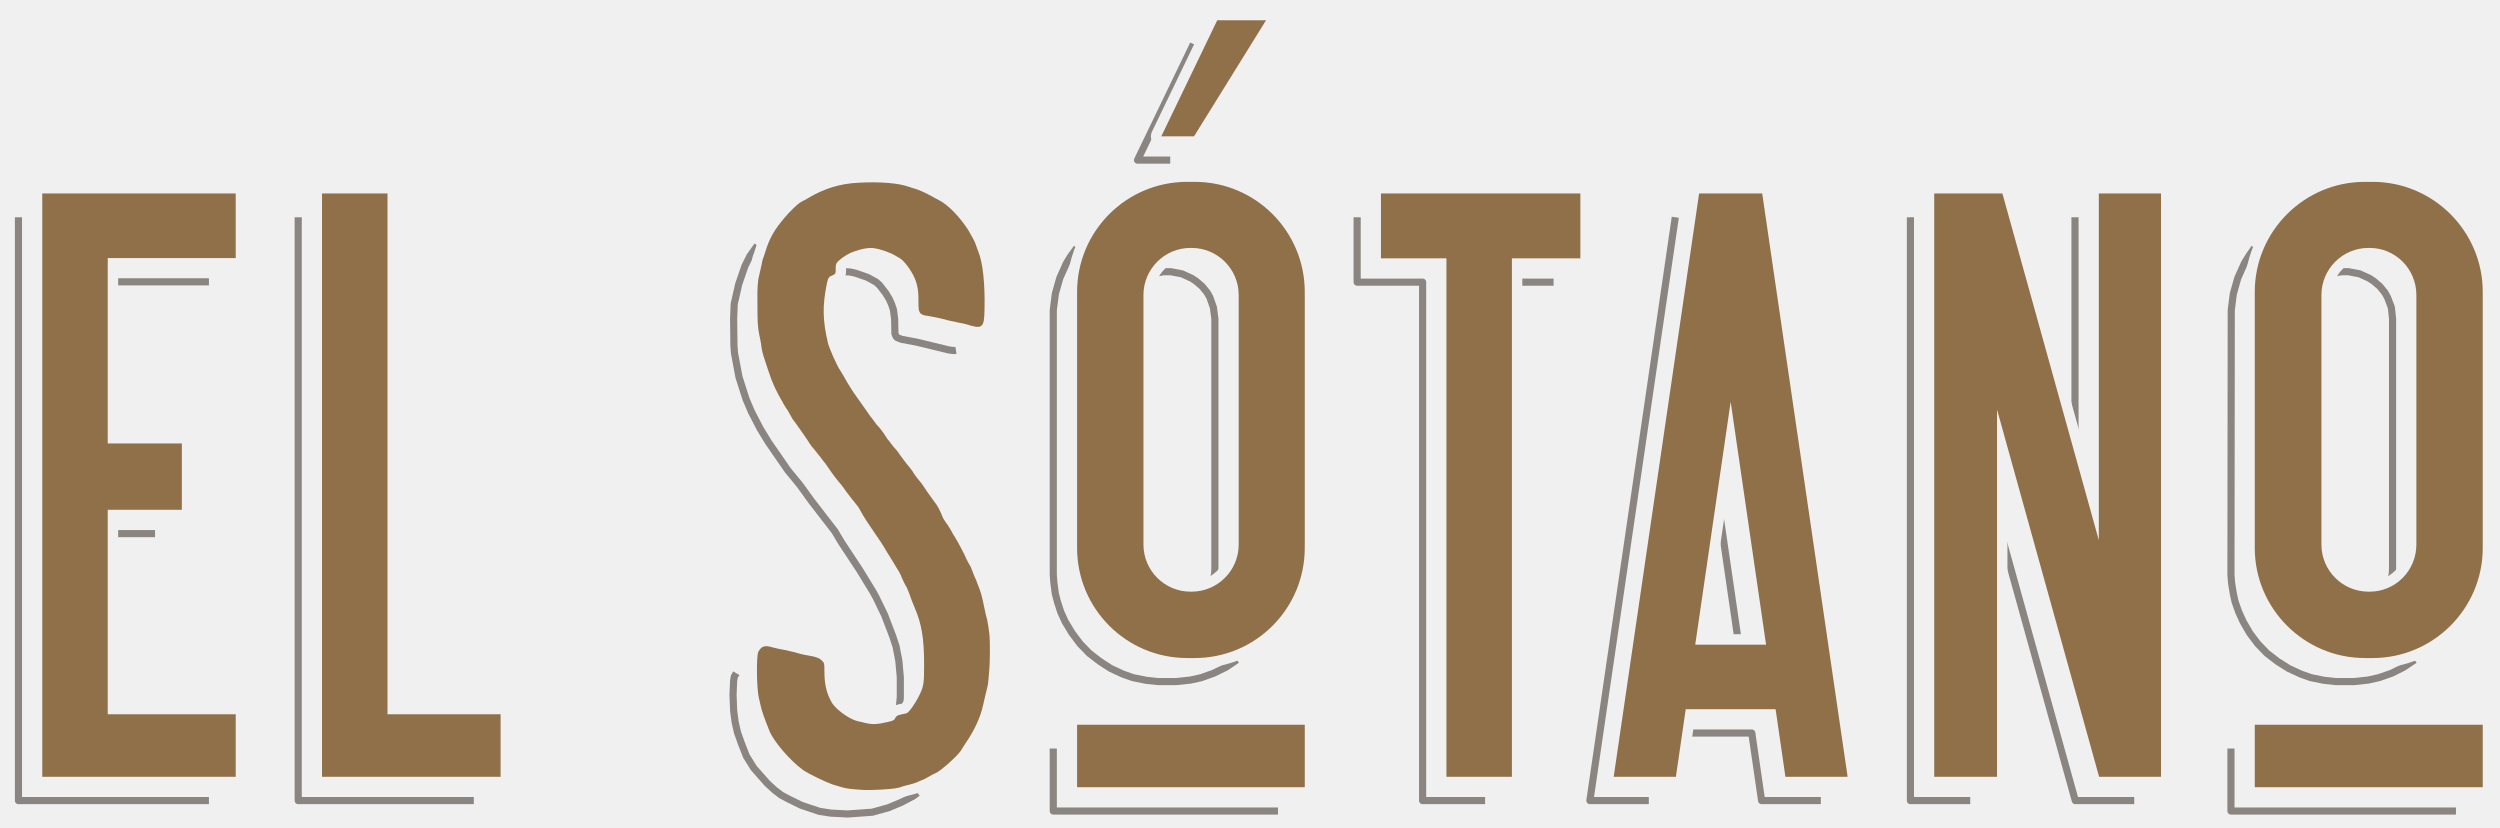
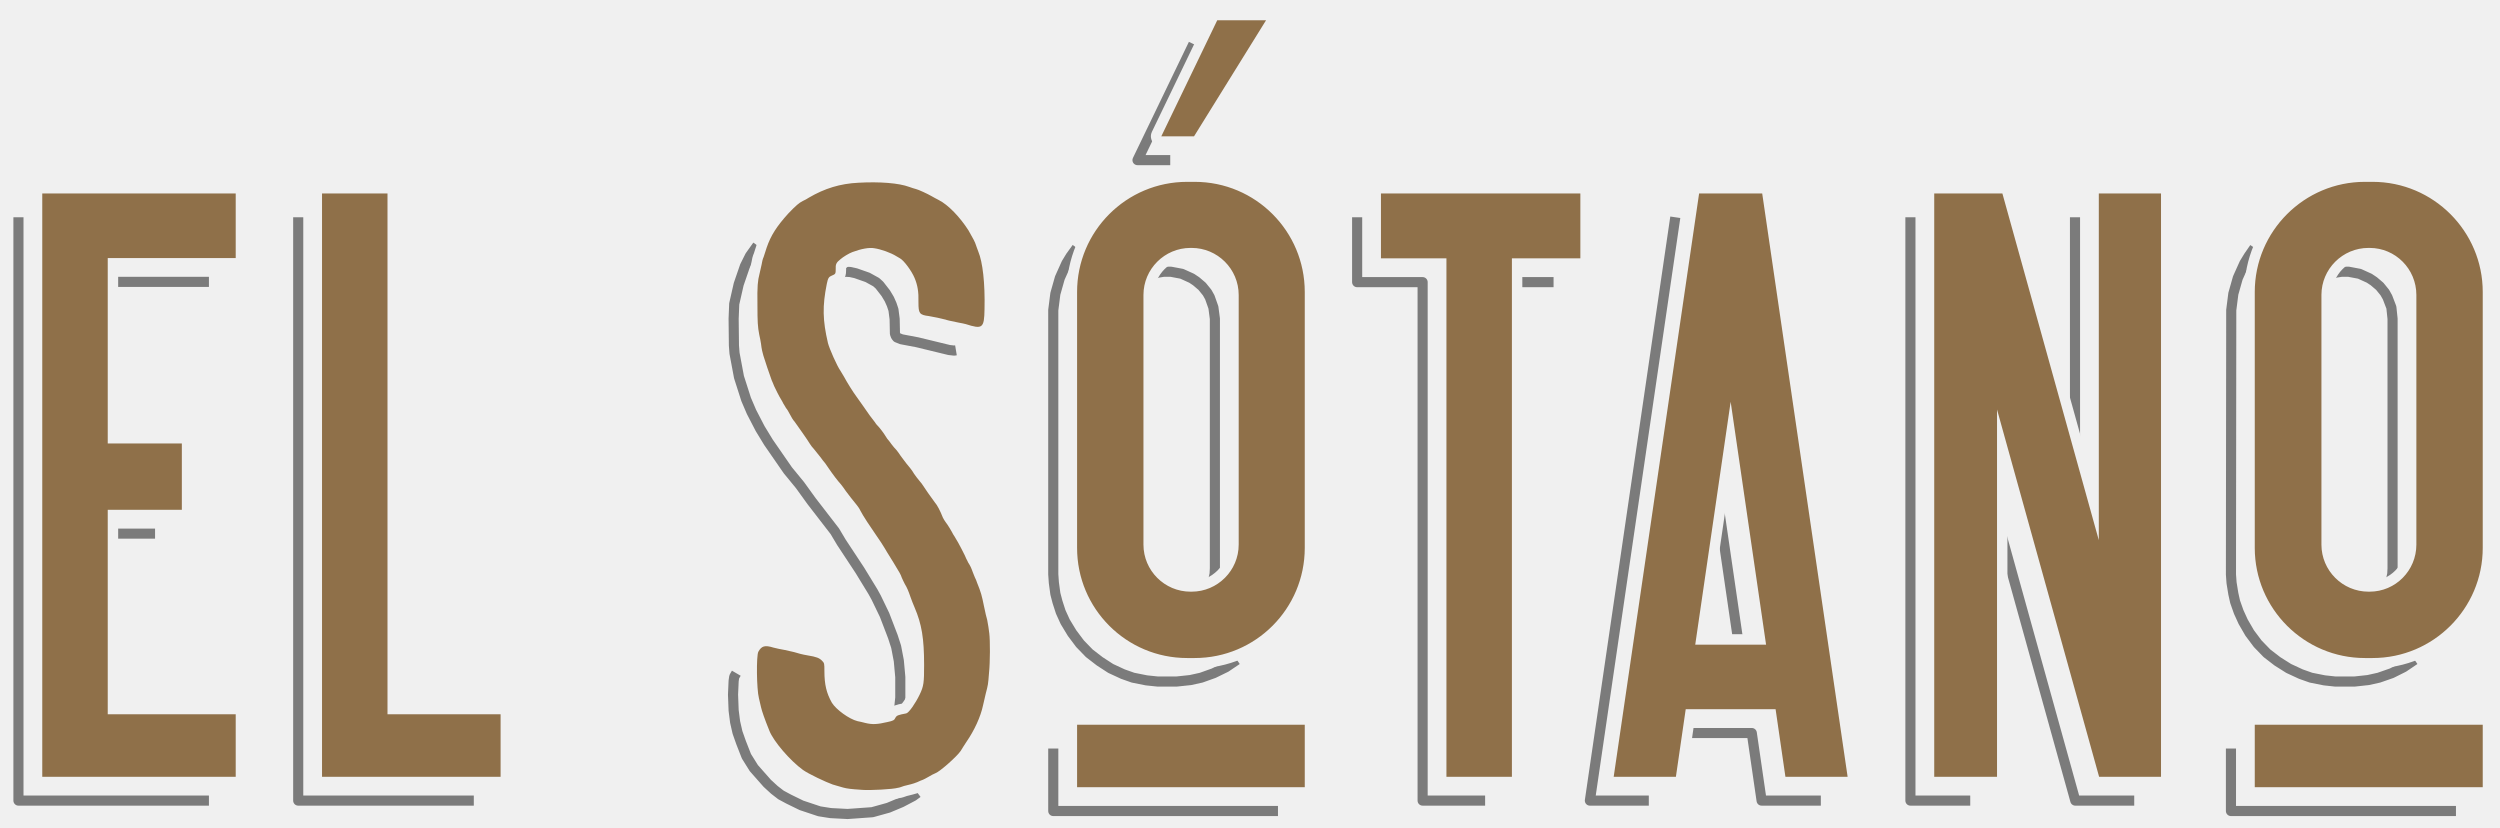
<svg xmlns="http://www.w3.org/2000/svg" viewBox="123 371 840 278" role="img" aria-label="El Sótano · Apartamentos">
  <defs>
    <path id="sot-letras" fill-rule="evenodd" d="M137.2 436.0L202.2 436.0L202.2 457.7L159.2 457.7L159.2 520.0L184.1 520.0L184.1 542.3L159.2 542.3L159.2 611.0L202.2 611.0L202.2 632.0L137.2 632.0L137.2 436.0ZM231.2 436.0L253.2 436.0L253.2 611.0L291.2 611.0L291.2 632.0L231.2 632.0L231.2 436.0ZM412.8 636.4C412.5 636.4 411.3 636.3 410.1 636.2C407.7 636.0 406.8 635.8 405.2 635.3C404.7 635.2 403.6 634.8 402.8 634.6C400.5 633.8 394.6 631.0 392.8 629.7C388.5 626.6 382.9 620.1 381.5 616.5C379.8 612.3 379.0 609.9 378.7 608.6C378.5 607.7 378.2 606.4 378.0 605.6C377.2 602.5 377.1 591.3 377.8 590.0C378.9 588.0 380.0 587.7 382.9 588.6C383.7 588.8 385.4 589.2 386.7 589.4C387.9 589.7 389.3 590.0 389.8 590.1C391.1 590.5 392.5 590.9 394.3 591.2C397.4 591.7 398.3 592.1 399.2 593.0C400.0 593.8 400.0 594.0 400.0 596.5C400.0 601.0 400.7 603.9 402.5 607.1C403.9 609.4 408.3 612.6 411.1 613.3C411.7 613.4 412.9 613.7 413.7 613.9C416.1 614.5 417.8 614.4 421.2 613.6C423.1 613.2 423.5 613.0 423.9 612.1C424.3 611.4 424.8 611.2 427.5 610.7C428.4 610.5 430.6 607.3 432.0 604.4C433.4 601.5 433.5 600.3 433.5 594.4C433.5 585.5 432.7 580.7 430.3 575.1C429.8 574.0 429.3 572.6 429.0 571.8C428.2 569.5 427.8 568.5 427.0 567.2C426.7 566.6 426.2 565.6 426.0 565.1C425.6 563.9 425.3 563.5 423.2 560.0C421.0 556.5 420.8 556.1 420.2 555.1C419.9 554.6 419.4 553.8 419.0 553.2C418.7 552.7 417.9 551.6 417.3 550.7C416.7 549.8 415.4 547.9 414.4 546.4C413.4 544.9 412.4 543.2 412.1 542.6C411.8 541.9 411.2 541.1 410.8 540.6C409.5 539.0 408.3 537.5 407.2 536.0C406.7 535.2 405.9 534.2 405.6 533.8C404.5 532.6 402.9 530.5 401.4 528.3C400.7 527.2 399.8 526.0 399.4 525.6C399.1 525.1 398.5 524.4 398.1 523.9C397.7 523.4 397.0 522.5 396.5 521.9C396.0 521.4 395.4 520.6 395.1 520.1C394.4 518.9 391.5 514.8 390.0 512.7C389.5 512.2 388.8 511.0 388.4 510.2C388.0 509.4 387.4 508.4 387.1 508.1C386.9 507.7 386.5 507.1 386.2 506.6C386.0 506.2 385.7 505.6 385.5 505.3C384.9 504.4 383.5 501.6 383.1 500.7C382.9 500.2 382.6 499.4 382.3 498.8C382.1 498.3 381.4 496.3 380.8 494.5C380.2 492.7 379.6 490.9 379.5 490.5C379.2 489.5 378.9 488.3 378.7 486.5C378.6 485.7 378.3 484.3 378.1 483.4C377.6 480.8 377.5 479.2 377.5 473.4C377.4 467.1 377.6 465.3 378.2 463.0C378.4 462.1 378.7 460.7 378.9 459.9C379.0 459.1 379.3 457.9 379.6 457.3C379.8 456.6 380.3 455.2 380.6 454.2C382.0 450.1 384.0 447.0 387.9 442.7C390.4 440.1 391.4 439.2 392.8 438.5C393.3 438.3 394.2 437.8 394.8 437.4C400.1 434.3 405.3 432.7 411.4 432.4C418.6 432.0 425.0 432.5 428.5 433.8C429.3 434.1 430.3 434.4 430.7 434.5C431.6 434.7 434.6 436.1 436.0 436.9C436.6 437.3 437.7 437.8 438.4 438.2C441.6 439.8 445.6 444.0 448.4 448.4C449.8 450.8 450.7 452.5 450.9 453.3C451.1 453.8 451.4 454.8 451.7 455.5C453.2 459.1 454.0 466.2 453.8 474.9C453.7 481.3 453.1 481.7 447.5 479.9C447.0 479.8 445.9 479.5 445.1 479.4C444.2 479.2 442.8 478.9 441.8 478.7C438.9 477.9 436.9 477.5 435.1 477.2C431.9 476.8 431.6 476.3 431.6 472.6C431.7 469.0 431.3 466.8 430.3 464.4C429.3 462.0 426.7 458.5 425.4 457.8C425.1 457.6 424.5 457.3 424.2 457.1C422.3 455.9 418.9 454.7 416.7 454.4C415.1 454.1 412.3 454.6 409.4 455.7C408.3 456.1 406.3 457.3 405.4 458.1C404.0 459.2 403.7 459.8 403.8 461.5C403.8 463.0 403.7 463.1 402.5 463.6C401.5 464.0 401.2 464.4 400.8 466.4C399.3 473.9 399.4 478.6 401.2 486.3C401.7 488.2 404.2 493.9 405.4 495.6C405.6 495.9 406.1 496.8 406.6 497.6C407.5 499.3 409.6 502.7 410.8 504.3C412.9 507.2 413.4 508.0 414.4 509.4C414.9 510.2 415.7 511.2 416.0 511.6C416.3 512.0 416.8 512.6 417.0 512.9C417.2 513.3 417.8 514.0 418.4 514.6C418.9 515.2 419.6 516.1 420.0 516.7C420.4 517.3 420.9 518.1 421.1 518.4C421.4 518.7 422.0 519.5 422.5 520.2C423.0 520.9 423.8 521.8 424.2 522.2C424.6 522.7 425.2 523.5 425.5 524.0C425.9 524.5 426.8 525.8 427.6 526.8C428.4 527.7 429.3 528.9 429.5 529.2C429.7 529.6 430.4 530.6 431.0 531.4C431.6 532.2 432.4 533.1 432.7 533.5C433.0 533.9 433.9 535.3 434.8 536.6C435.7 537.9 436.7 539.3 437.1 539.8C437.9 540.7 438.9 542.6 439.8 544.9C440.0 545.3 440.4 546.0 440.7 546.4C441.3 547.1 442.7 549.4 443.3 550.6C443.5 550.9 443.9 551.5 444.1 551.9C444.7 552.7 447.5 558.1 447.7 558.8C447.8 559.0 448.1 559.5 448.3 560.0C449.0 561.1 449.3 561.7 449.8 563.1C450.1 563.8 450.4 564.7 450.6 565.1C450.8 565.4 451.1 566.2 451.3 566.8C452.6 570.0 452.9 571.1 453.6 574.6C454.0 576.6 454.5 578.7 454.7 579.3C454.8 580.0 455.0 581.0 455.1 581.6C455.2 582.2 455.3 583.2 455.4 583.8C455.7 586.2 455.7 593.4 455.3 597.2C455.0 601.1 455.0 601.0 454.2 604.1C453.9 605.4 453.5 607.1 453.3 608.0C452.5 611.8 450.4 616.4 447.7 620.3C446.9 621.5 446.1 622.8 445.8 623.3C444.6 625.1 438.9 630.2 437.3 630.8C436.8 631.0 435.8 631.5 435.0 632.0C434.2 632.5 433.3 632.9 433.1 633.0C432.8 633.1 432.0 633.4 431.2 633.8C430.4 634.1 429.6 634.4 429.1 634.5C428.6 634.6 427.5 634.9 426.7 635.1C425.9 635.4 425.0 635.7 424.7 635.7C423.1 636.2 415.2 636.6 412.8 636.4ZM521.9 432.1L524.4 432.1C544.9 432.1 561.4 448.7 561.4 469.1L561.4 555.1C561.4 575.5 544.9 592.1 524.4 592.1L521.9 592.1C501.4 592.1 484.9 575.5 484.9 555.1L484.9 469.1C484.9 448.7 501.4 432.1 521.9 432.1ZM523.0 454.3C514.3 454.3 507.2 461.4 507.2 470.1L507.2 554.0C507.2 562.7 514.3 569.8 523.0 569.8L523.4 569.8C532.1 569.8 539.2 562.7 539.2 554.0L539.2 470.1C539.2 461.4 532.1 454.3 523.4 454.3L523.0 454.3ZM484.9 614.5L561.4 614.5L561.4 635.5L484.9 635.5L484.9 614.5ZM513.2 416.8L532.0 377.8L548.4 377.8L524.2 416.8L513.2 416.8ZM587.0 436.0L654.0 436.0L654.0 457.8L631.0 457.8L631.0 632.0L609.0 632.0L609.0 457.8L587.0 457.8L587.0 436.0ZM665.2 632.0L693.9 436.0L715.1 436.0L743.8 632.0L722.9 632.0L719.6 609.3L689.4 609.3L686.1 632.0L665.2 632.0ZM704.5 506.0L716.4 587.6L692.6 587.6L704.5 506.0ZM772.9 632.0L772.9 436.0L795.8 436.0L828.2 552.5L828.2 436.0L849.1 436.0L849.1 632.0L828.3 632.0L794.0 508.6L794.0 632.0L772.9 632.0ZM917.6 432.1L920.2 432.1C940.6 432.1 957.2 448.7 957.2 469.1L957.2 555.1C957.2 575.5 940.6 592.1 920.2 592.1L917.6 592.1C897.2 592.1 880.6 575.5 880.6 555.1L880.6 469.1C880.6 448.7 897.2 432.1 917.6 432.1ZM918.8 454.3C910.1 454.3 903.0 461.4 903.0 470.1L903.0 554.0C903.0 562.7 910.1 569.8 918.8 569.8L919.2 569.8C927.9 569.8 934.9 562.7 934.9 554.0L934.9 470.1C934.9 461.4 927.9 454.3 919.2 454.3L918.8 454.3ZM880.6 614.5L957.2 614.5L957.2 635.5L880.6 635.5L880.6 614.5Z" />
    <mask id="sot-hueco" maskUnits="userSpaceOnUse" x="123" y="371" width="840" height="278">
      <rect x="123" y="371" width="840" height="278" fill="#fff" />
      <use href="#sot-letras" fill="#000" stroke="#000" stroke-width="7.0" stroke-linejoin="round" />
    </mask>
  </defs>
  <g id="sombra" mask="url(#sot-hueco)">
-     <path d="M193.2 465.7L151.2 465.7M175.1 550.3L151.2 550.3M193.2 640.0L129.2 640.0L129.2 444.0M282.2 640.0L223.2 640.0L223.2 444.0M415.9 620.1L416.2 619.6M421.6 616.6L424.0 612.4L425.1 609.3L425.5 605.4L425.5 598.5L425.0 593.0L424.1 588.3L423.0 584.9L420.2 577.6L417.4 571.8L416.3 569.8L411.9 562.6L405.7 553.2L403.5 549.5L395.7 539.4L391.8 534.0L387.7 529.0L381.2 519.6L378.4 515.0L375.5 509.4L373.7 505.2L371.3 497.7L369.8 489.7L369.6 487.1L369.5 478.1L369.7 473.1L371.2 466.5L373.3 460.4L375.0 457.0L377.5 453.5M444.2 488.7L443.6 488.8L441.9 488.6L431.2 486.0L425.9 485.0L424.4 484.4L424.0 483.9L423.7 483.1L423.6 478.2L423.2 475.1L422.6 473.3L421.8 471.5L420.6 469.5L418.5 466.8L417.4 465.8L414.5 464.2L410.5 462.8L408.7 462.4L407.1 462.3L403.8 462.9L401.4 463.7L399.3 464.7L397.4 466.1M395.2 471.3L393.8 471.9L393.4 472.4M431.3 637.4L429.8 638.5L425.8 640.6L421.5 642.4L416.1 643.9L407.8 644.5L402.1 644.2L398.3 643.6L392.3 641.6L388.0 639.5L385.4 638.1L383.2 636.4L380.8 634.2L376.3 629.1L373.8 625.1L372.0 620.5L370.8 617.1L370.0 613.6L369.5 609.7L369.3 604.4L369.5 599.8L369.7 598.4L370.4 597.2M538.6 592.7L534.9 595.2L530.8 597.2L526.6 598.7L523.0 599.5L518.3 600.0L512.0 600.0L508.2 599.6L503.7 598.7L500.3 597.5L496.2 595.6L492.5 593.2L489.0 590.5L485.9 587.3L483.2 583.7L480.9 579.9L479.4 576.6L478.3 573.2L477.6 570.5L477.1 566.8L476.9 564.0L476.9 475.2L477.6 469.7L479.1 464.4L481.3 459.5L482.7 457.2L484.8 454.3M528.0 571.4L529.5 569.2L530.5 566.6L531.1 563.9L531.2 562.0L531.2 478.1L530.7 474.3L529.5 470.9L528.6 469.3L526.9 467.2L524.9 465.5L523.4 464.5L520.1 463.0L516.4 462.3L514.0 462.3L512.2 462.6L508.7 463.6L507.1 464.5L504.9 466.0M552.4 643.5L476.9 643.5L476.9 622.5M516.2 424.8L505.2 424.8L524.0 385.8M645.0 465.8L623.0 465.8M622.0 640.0L601.0 640.0L601.0 465.8L579.0 465.8L579.0 444.0M734.8 640.0L714.9 640.0L711.6 617.3L681.4 617.3M677.0 640.0L657.2 640.0L685.9 444.0M696.5 514.0L708.4 595.6M819.4 557.6L820.2 560.5M820.2 556.5L820.2 444.0M840.1 640.0L820.3 640.0L786.8 519.5M786.0 516.6L786.0 520.6M785.0 640.0L764.9 640.0L764.9 444.0M934.3 592.7L930.6 595.2L926.6 597.2L922.3 598.7L918.7 599.5L914.1 600.0L907.7 600.0L904.0 599.6L899.5 598.7L896.1 597.5L892.0 595.6L888.2 593.2L884.7 590.5L881.6 587.3L878.9 583.7L876.7 579.9L875.2 576.6L874.0 573.2L873.4 570.5L872.8 566.8L872.6 564.0L872.7 475.2L873.4 469.7L874.9 464.4L877.1 459.5L878.5 457.2L880.5 454.3M923.8 571.4L925.2 569.2L926.2 566.6L926.8 563.9L926.9 562.0L926.9 478.1L926.5 474.3L925.2 470.9L924.3 469.3L922.6 467.2L920.6 465.5L919.1 464.5L915.8 463.0L912.1 462.3L909.8 462.3L907.9 462.6L904.4 463.6L902.8 464.5L900.6 466.0M948.2 643.5L872.6 643.5L872.6 622.5" fill="none" stroke="#8A8580" stroke-width="2.4" stroke-linejoin="round" />
+     <path d="M193.2 465.7L151.2 465.7M175.1 550.3L151.2 550.3M193.2 640.0L129.2 640.0L129.2 444.0M282.2 640.0L223.2 640.0L223.2 444.0M415.9 620.1L416.2 619.6M421.6 616.6L424.0 612.4L425.1 609.3L425.5 605.4L425.5 598.5L425.0 593.0L424.1 588.3L423.0 584.9L420.2 577.6L417.4 571.8L416.3 569.8L411.9 562.6L405.7 553.2L403.5 549.5L395.7 539.4L391.8 534.0L387.7 529.0L381.2 519.6L378.4 515.0L375.5 509.4L373.7 505.2L371.3 497.7L369.8 489.7L369.6 487.1L369.5 478.1L369.7 473.1L371.2 466.5L373.3 460.4L375.0 457.0L377.5 453.5M444.2 488.7L443.6 488.8L441.9 488.6L431.2 486.0L425.9 485.0L424.4 484.4L424.0 483.9L423.7 483.1L423.6 478.2L423.2 475.1L422.6 473.3L421.8 471.5L420.6 469.5L418.5 466.8L417.4 465.8L414.5 464.2L410.5 462.8L408.7 462.4L407.1 462.3L403.8 462.9L401.4 463.7L399.3 464.7L397.4 466.1M395.2 471.3L393.8 471.9L393.4 472.4M431.3 637.4L429.8 638.5L425.8 640.6L421.5 642.4L416.1 643.9L407.8 644.5L402.1 644.2L398.3 643.6L392.3 641.6L388.0 639.5L385.4 638.1L383.2 636.4L380.8 634.2L376.3 629.1L373.8 625.1L372.0 620.5L370.8 617.1L370.0 613.6L369.5 609.7L369.3 604.4L369.5 599.8L369.7 598.4L370.4 597.2M538.6 592.7L534.9 595.2L530.8 597.2L526.6 598.7L523.0 599.5L518.3 600.0L512.0 600.0L508.2 599.6L503.7 598.7L500.3 597.5L496.2 595.6L492.5 593.2L489.0 590.5L485.9 587.3L483.2 583.7L480.9 579.9L479.4 576.6L478.3 573.2L477.6 570.5L477.1 566.8L476.9 564.0L476.9 475.2L477.6 469.7L479.1 464.4L481.3 459.5L482.7 457.2L484.8 454.3M528.0 571.4L529.5 569.2L530.5 566.6L531.1 563.9L531.2 562.0L531.2 478.1L530.7 474.3L529.5 470.9L528.6 469.3L526.9 467.2L524.9 465.5L523.4 464.5L520.1 463.0L516.4 462.3L514.0 462.3L512.2 462.6L508.7 463.6L507.1 464.5L504.9 466.0M552.4 643.5L476.9 643.5L476.9 622.5M516.2 424.8L505.2 424.8L524.0 385.8M645.0 465.8L623.0 465.8M622.0 640.0L601.0 640.0L601.0 465.8L579.0 465.8L579.0 444.0M734.8 640.0L714.9 640.0L711.6 617.3L681.4 617.3M677.0 640.0L657.2 640.0L685.9 444.0M696.5 514.0L708.4 595.6M819.4 557.6L820.2 560.5M820.2 556.5L820.2 444.0M840.1 640.0L820.3 640.0L786.8 519.5M786.0 516.6L786.0 520.6M785.0 640.0L764.9 640.0L764.9 444.0M934.3 592.7L930.6 595.2L926.6 597.2L922.3 598.7L918.7 599.5L914.1 600.0L907.7 600.0L904.0 599.6L899.5 598.7L896.1 597.5L892.0 595.6L888.2 593.2L884.7 590.5L881.6 587.3L878.9 583.7L876.7 579.9L875.2 576.6L874.0 573.2L873.4 570.5L872.8 566.8L872.6 564.0L872.7 475.2L873.4 469.7L874.9 464.4L877.1 459.5L878.5 457.2L880.5 454.3M923.8 571.4L925.2 569.2L926.2 566.6L926.8 563.9L926.9 562.0L926.9 478.1L926.5 474.3L925.2 470.9L924.3 469.3L922.6 467.2L920.6 465.5L919.1 464.5L915.8 463.0L912.1 462.3L909.8 462.3L907.9 462.6L904.4 463.6L902.8 464.5L900.6 466.0M948.2 643.5L872.6 643.5L872.6 622.5" fill="none" stroke="#7B7B7B" stroke-width="3.4" stroke-linejoin="round" />
  </g>
  <g id="letras">
    <use href="#sot-letras" fill="#8F7049" />
  </g>
</svg>
